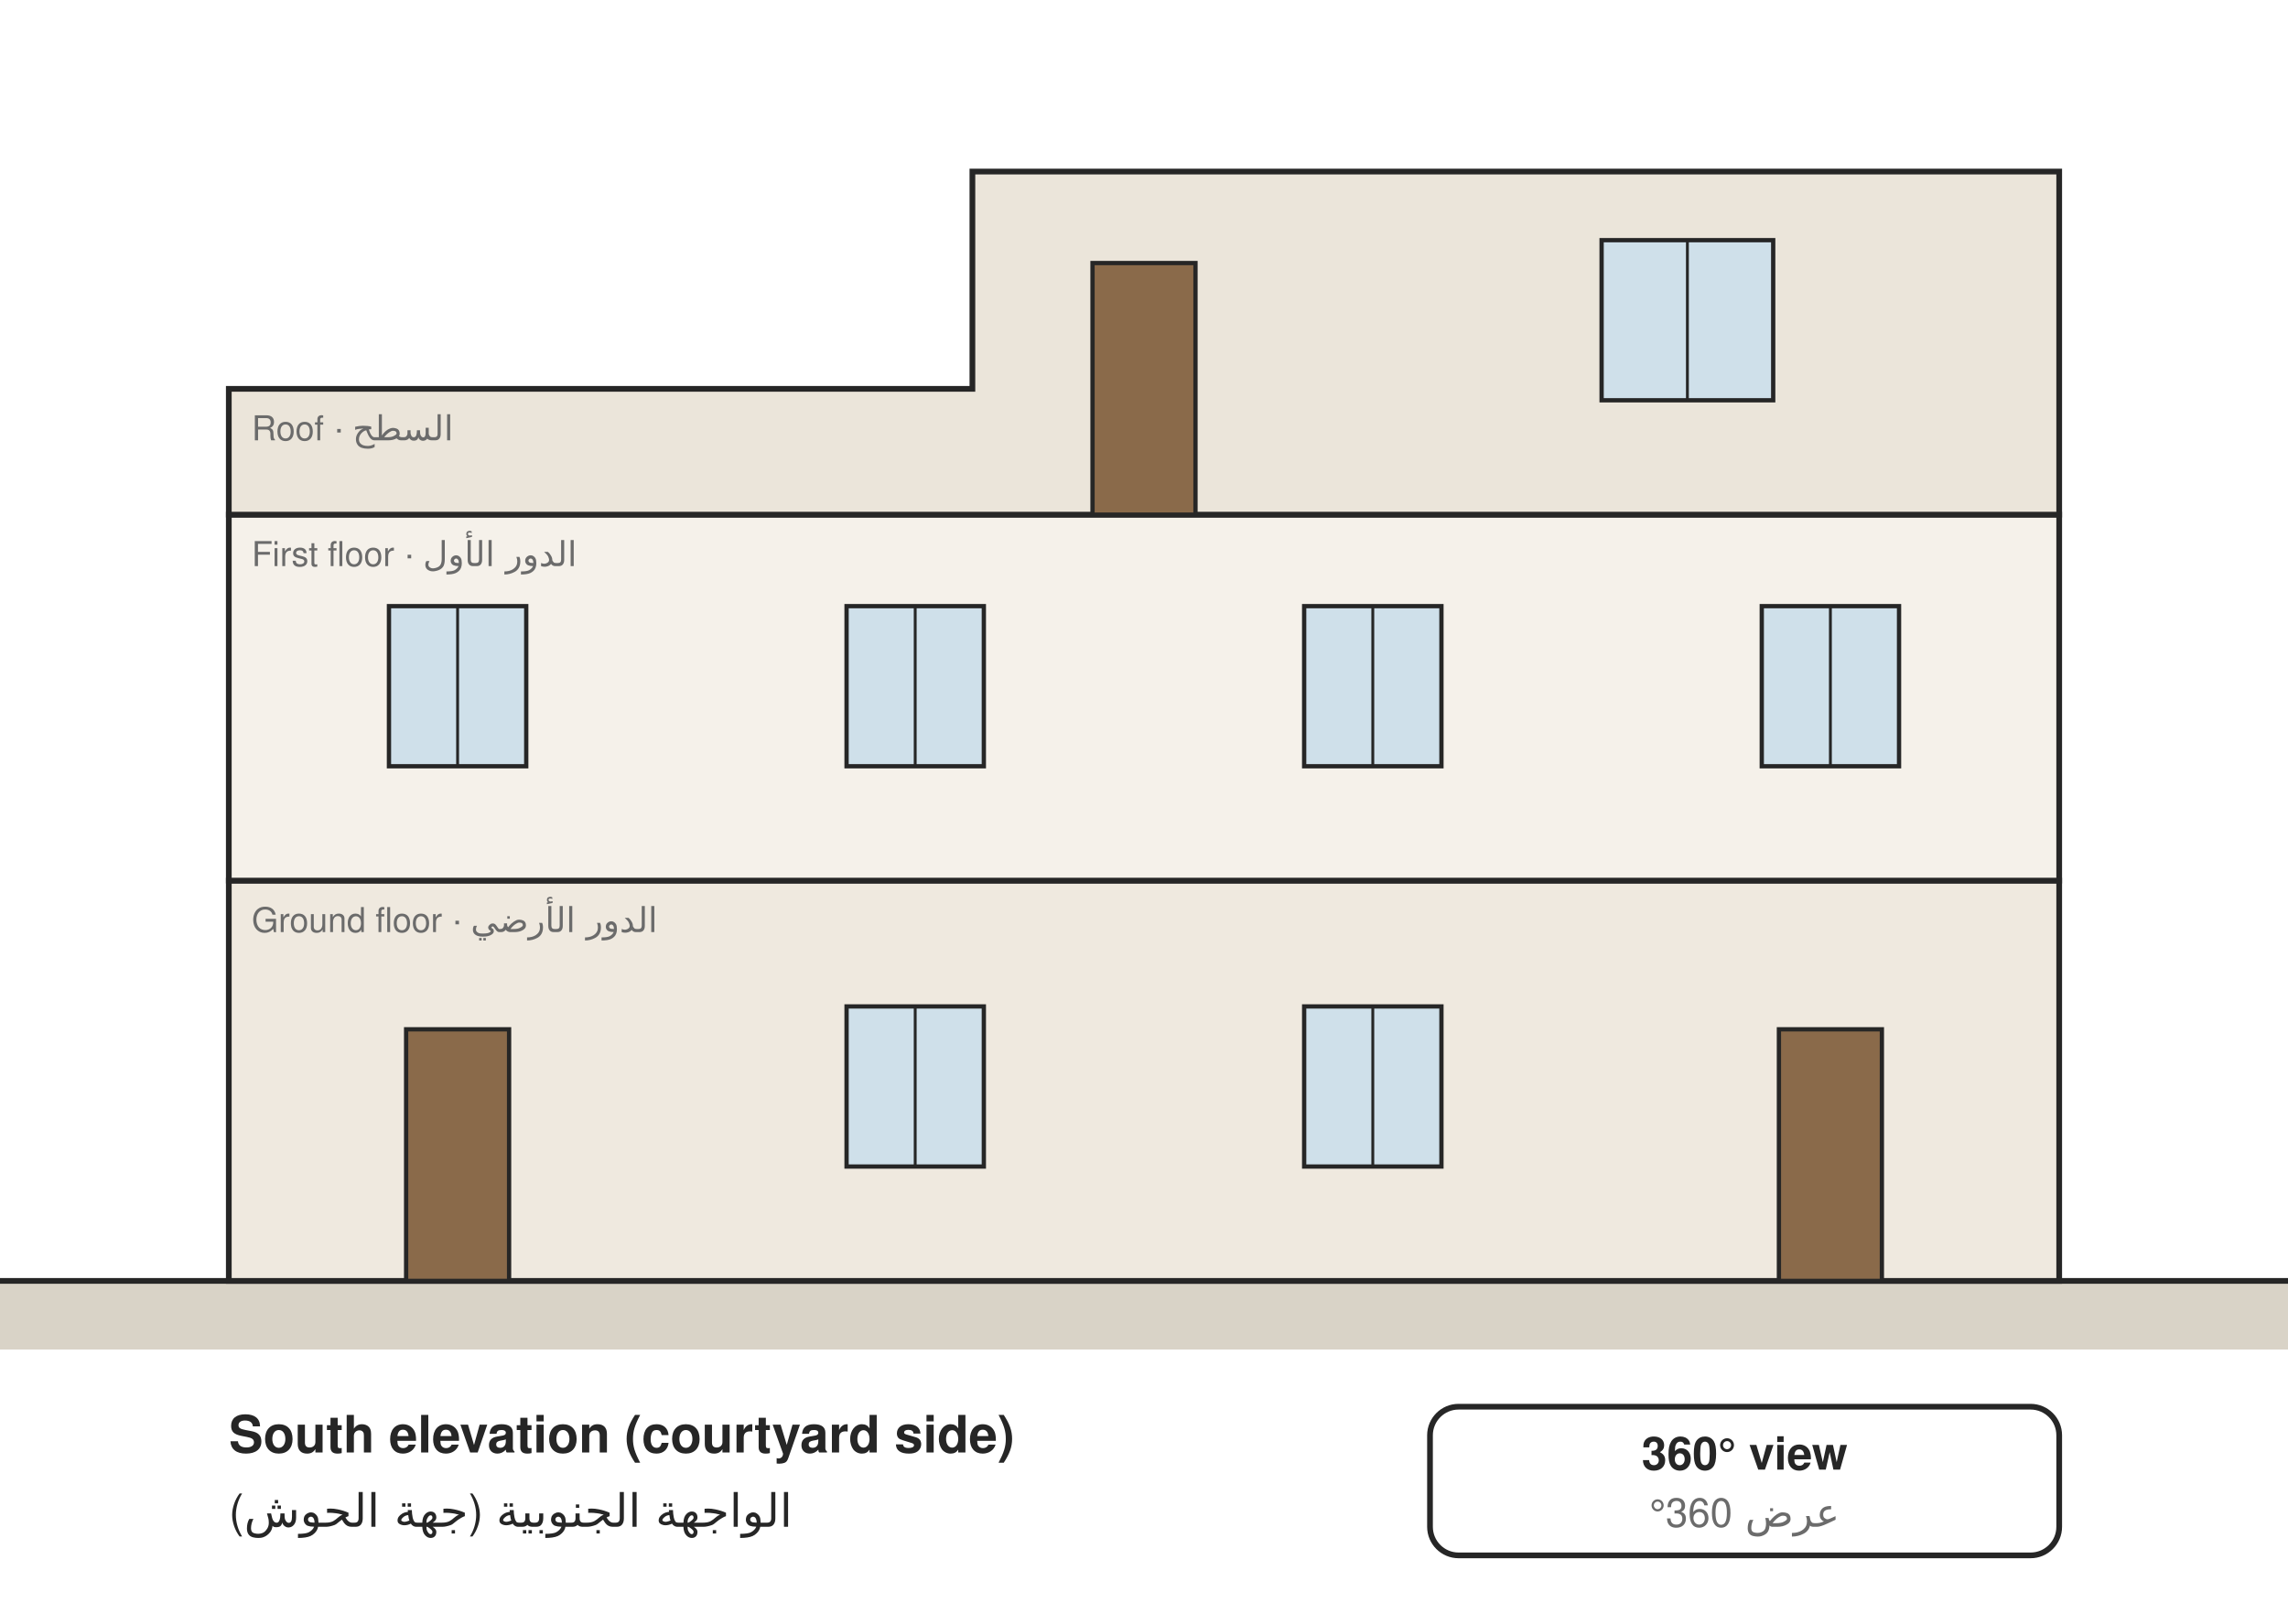
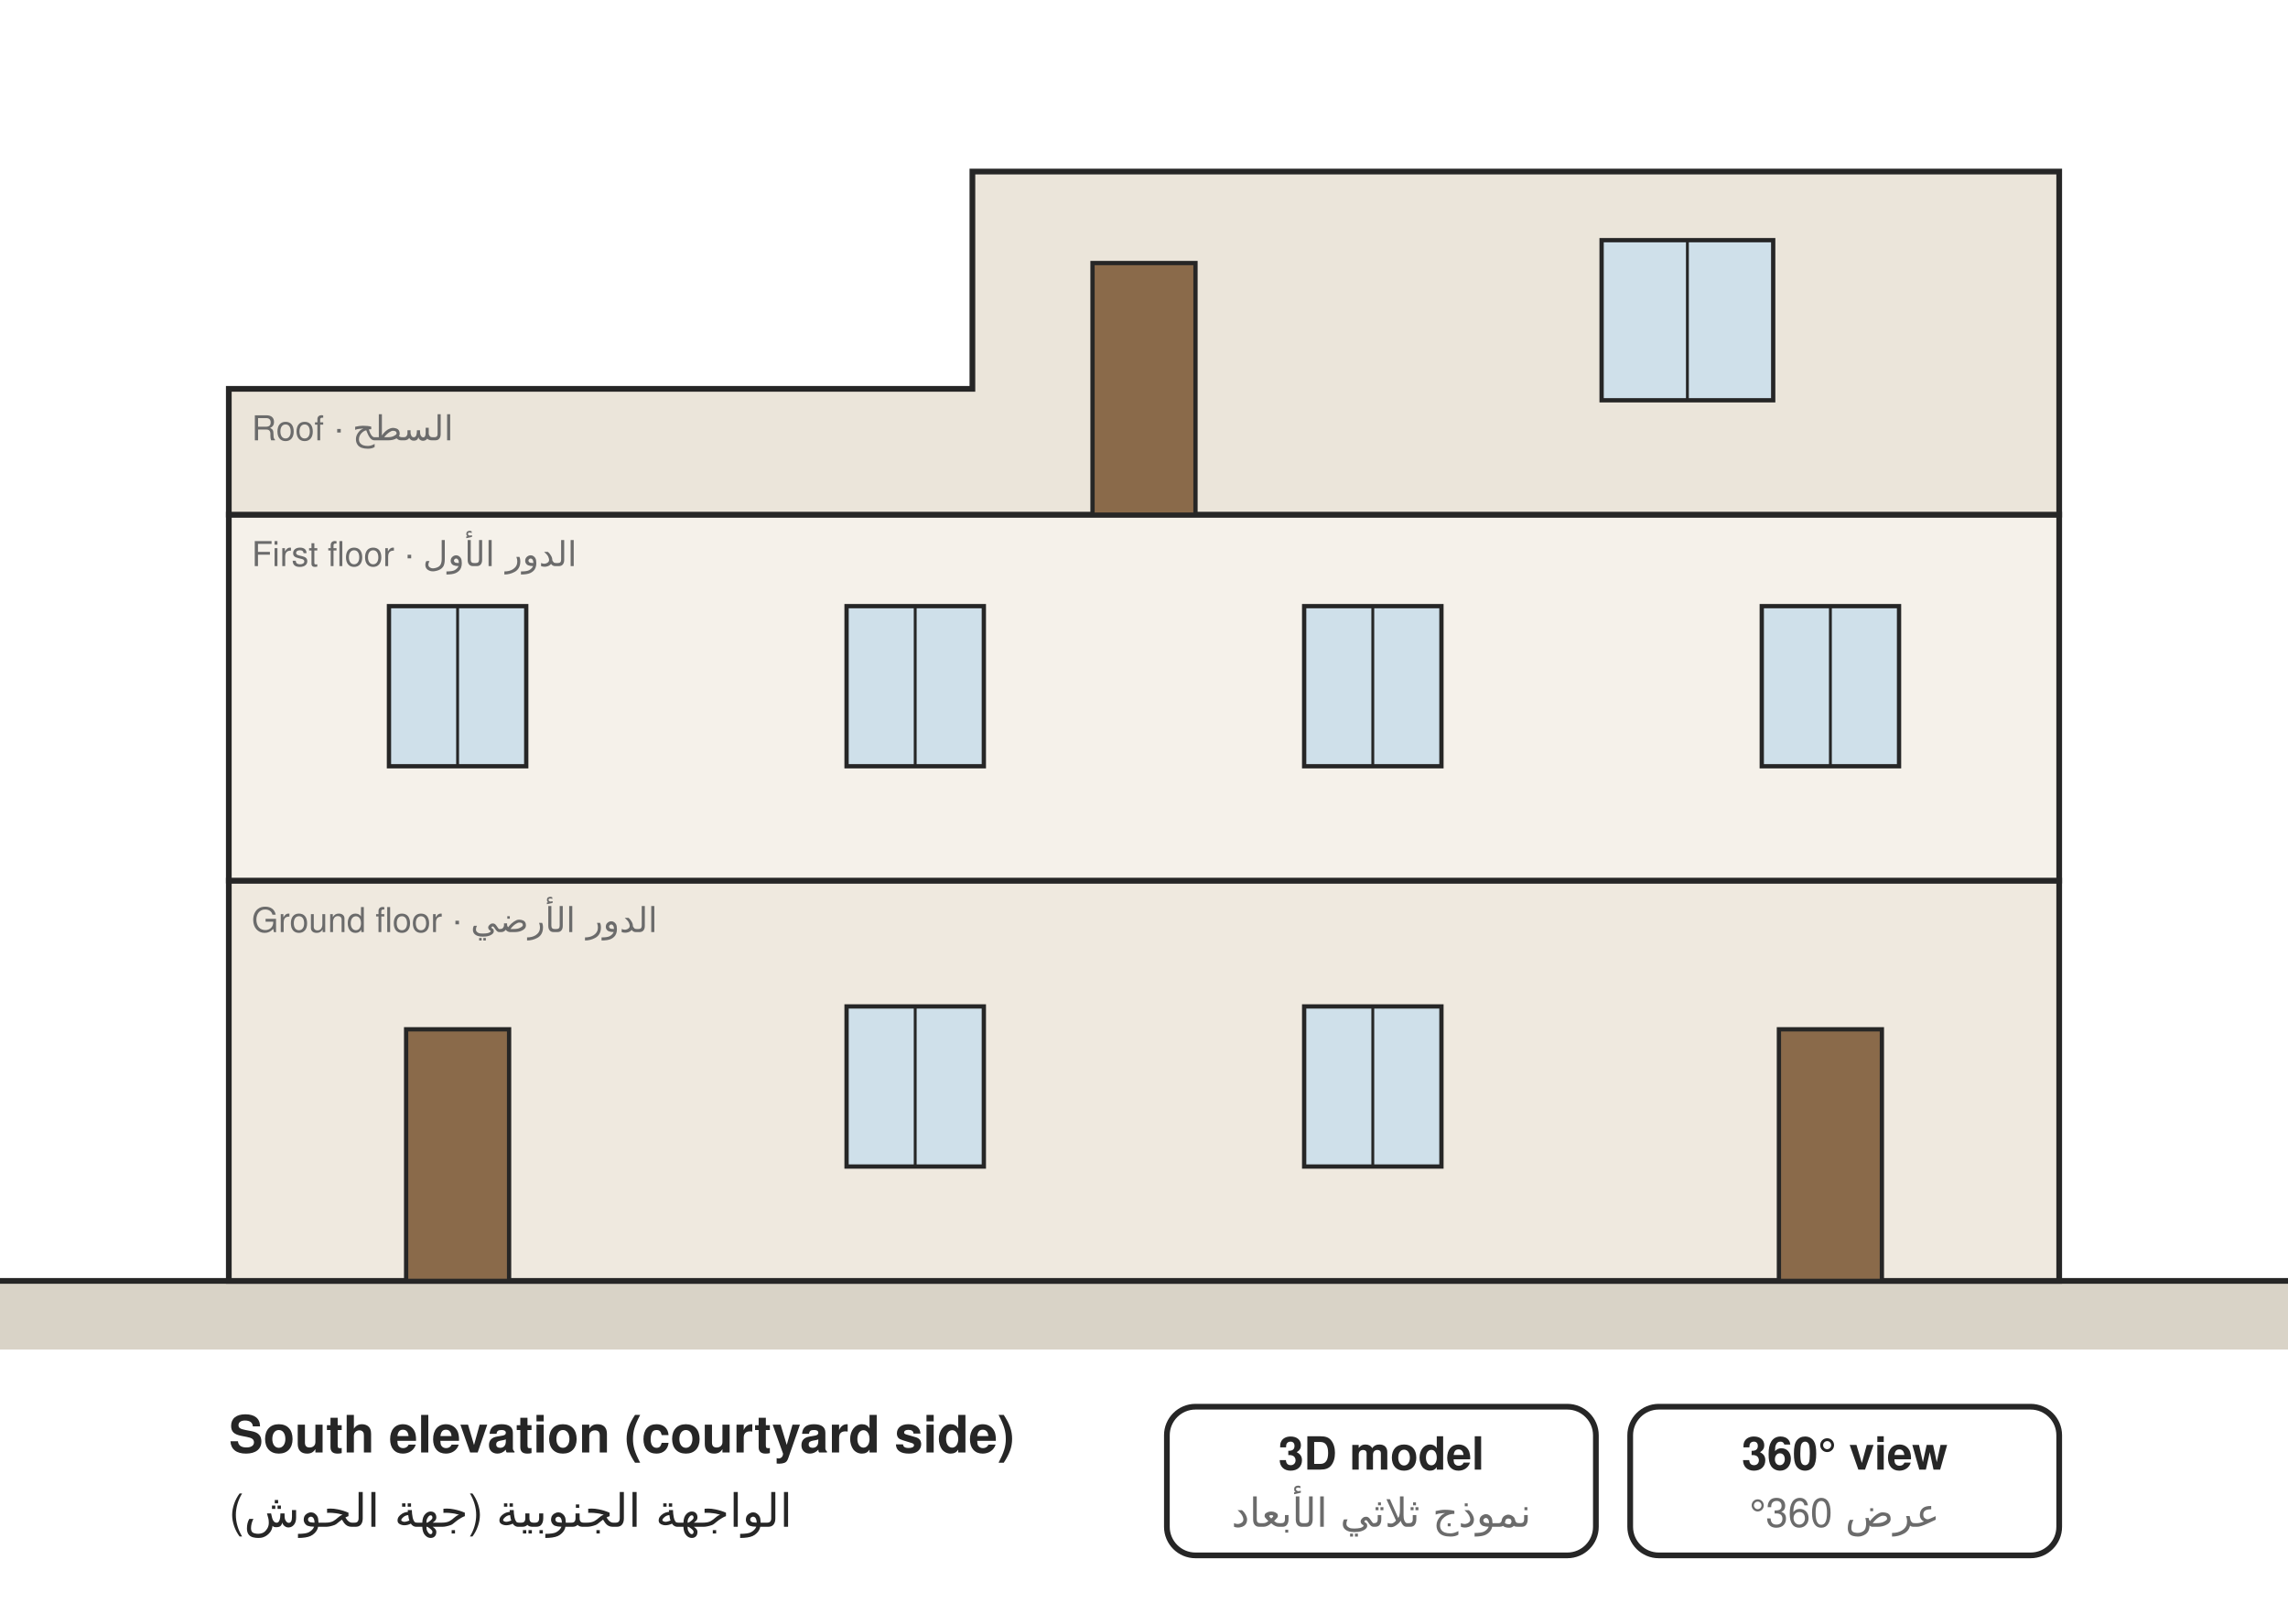
<svg xmlns="http://www.w3.org/2000/svg" width="800" height="568" viewBox="0 0 800 568">
  <rect x="0" y="0" width="800" height="568" fill="#ffffff" />
  <rect x="0" y="448" width="800" height="24" fill="#d9d3c7" />
  <line x1="0" y1="448" x2="800" y2="448" stroke="#262626" stroke-width="2" />
  <g id="floor-ground">
    <polygon id="band-ground" points="80,308 720,308 720,448 80,448" fill="#efe9df" stroke="#262626" stroke-width="2" />
    <rect x="142" y="360" width="36" height="88" fill="#8a6a4a" stroke="#262626" stroke-width="1.5" />
    <g>
      <rect x="296" y="352" width="48" height="56" fill="#cfe0ea" stroke="#262626" stroke-width="1.5" />
      <line x1="320" y1="352" x2="320" y2="408" stroke="#262626" stroke-width="1" />
    </g>
    <g>
      <rect x="456" y="352" width="48" height="56" fill="#cfe0ea" stroke="#262626" stroke-width="1.5" />
      <line x1="480" y1="352" x2="480" y2="408" stroke="#262626" stroke-width="1" />
    </g>
    <rect x="622" y="360" width="36" height="88" fill="#8a6a4a" stroke="#262626" stroke-width="1.5" />
    <text x="88" y="326" font-family="Helvetica, Arial, sans-serif" font-size="12" fill="#6b6b6b">Ground floor · الدور الأرضي</text>
  </g>
  <g id="floor-first">
    <polygon id="band-first" points="80,180 720,180 720,308 80,308" fill="#f5f1ea" stroke="#262626" stroke-width="2" />
    <g>
      <rect x="136" y="212" width="48" height="56" fill="#cfe0ea" stroke="#262626" stroke-width="1.5" />
      <line x1="160" y1="212" x2="160" y2="268" stroke="#262626" stroke-width="1" />
    </g>
    <g>
      <rect x="296" y="212" width="48" height="56" fill="#cfe0ea" stroke="#262626" stroke-width="1.5" />
      <line x1="320" y1="212" x2="320" y2="268" stroke="#262626" stroke-width="1" />
    </g>
    <g>
      <rect x="456" y="212" width="48" height="56" fill="#cfe0ea" stroke="#262626" stroke-width="1.5" />
      <line x1="480" y1="212" x2="480" y2="268" stroke="#262626" stroke-width="1" />
    </g>
    <g>
      <rect x="616" y="212" width="48" height="56" fill="#cfe0ea" stroke="#262626" stroke-width="1.5" />
      <line x1="640" y1="212" x2="640" y2="268" stroke="#262626" stroke-width="1" />
    </g>
    <text x="88" y="198" font-family="Helvetica, Arial, sans-serif" font-size="12" fill="#6b6b6b">First floor · الدور الأول</text>
  </g>
  <g id="floor-roof">
    <polygon id="band-roof" points="80,136 340,136 340,60 720,60 720,180 80,180" fill="#ebe5da" stroke="#262626" stroke-width="2" />
    <rect x="382" y="92" width="36" height="88" fill="#8a6a4a" stroke="#262626" stroke-width="1.5" />
    <g>
      <rect x="560" y="84" width="60" height="56" fill="#cfe0ea" stroke="#262626" stroke-width="1.5" />
      <line x1="590" y1="84" x2="590" y2="140" stroke="#262626" stroke-width="1" />
    </g>
    <text x="88" y="154" font-family="Helvetica, Arial, sans-serif" font-size="12" fill="#6b6b6b">Roof · السطح</text>
  </g>
  <text x="80" y="508" font-family="Helvetica, Arial, sans-serif" font-size="18" font-weight="700" fill="#262626">South elevation (courtyard side)</text>
  <text x="80" y="534" font-family="Helvetica, Arial, sans-serif" font-size="16" fill="#262626">الواجهة الجنوبية (جهة الحوش)</text>
+   <g id="model-button">
+     <rect x="408" y="492" width="150" height="52" rx="10" fill="#ffffff" stroke="#262626" stroke-width="2" />
+     <text x="483" y="514" text-anchor="middle" font-family="Helvetica, Arial, sans-serif" font-size="16" font-weight="700" fill="#262626">3D model</text>
+     <text x="483" y="534" direction="rtl" text-anchor="middle" font-family="Helvetica, Arial, sans-serif" font-size="14" fill="#6b6b6b">نموذج ثلاثي الأبعاد</text>
+   </g>
  <g id="turntable-button">
-     <rect x="500" y="492" width="220" height="52" rx="10" fill="#ffffff" stroke="#262626" stroke-width="2" />
-     <text x="610" y="514" text-anchor="middle" font-family="Helvetica, Arial, sans-serif" font-size="16" font-weight="700" fill="#262626">360° view</text>
-     <text x="610" y="534" direction="rtl" text-anchor="middle" font-family="Helvetica, Arial, sans-serif" font-size="14" fill="#6b6b6b">عرض 360°</text>
+     <rect x="570" y="492" width="150" height="52" rx="10" fill="#ffffff" stroke="#262626" stroke-width="2" />
+     <text x="645" y="514" text-anchor="middle" font-family="Helvetica, Arial, sans-serif" font-size="16" font-weight="700" fill="#262626">360° view</text>
+     <text x="645" y="534" direction="rtl" text-anchor="middle" font-family="Helvetica, Arial, sans-serif" font-size="14" fill="#6b6b6b">عرض 360°</text>
  </g>
</svg>
